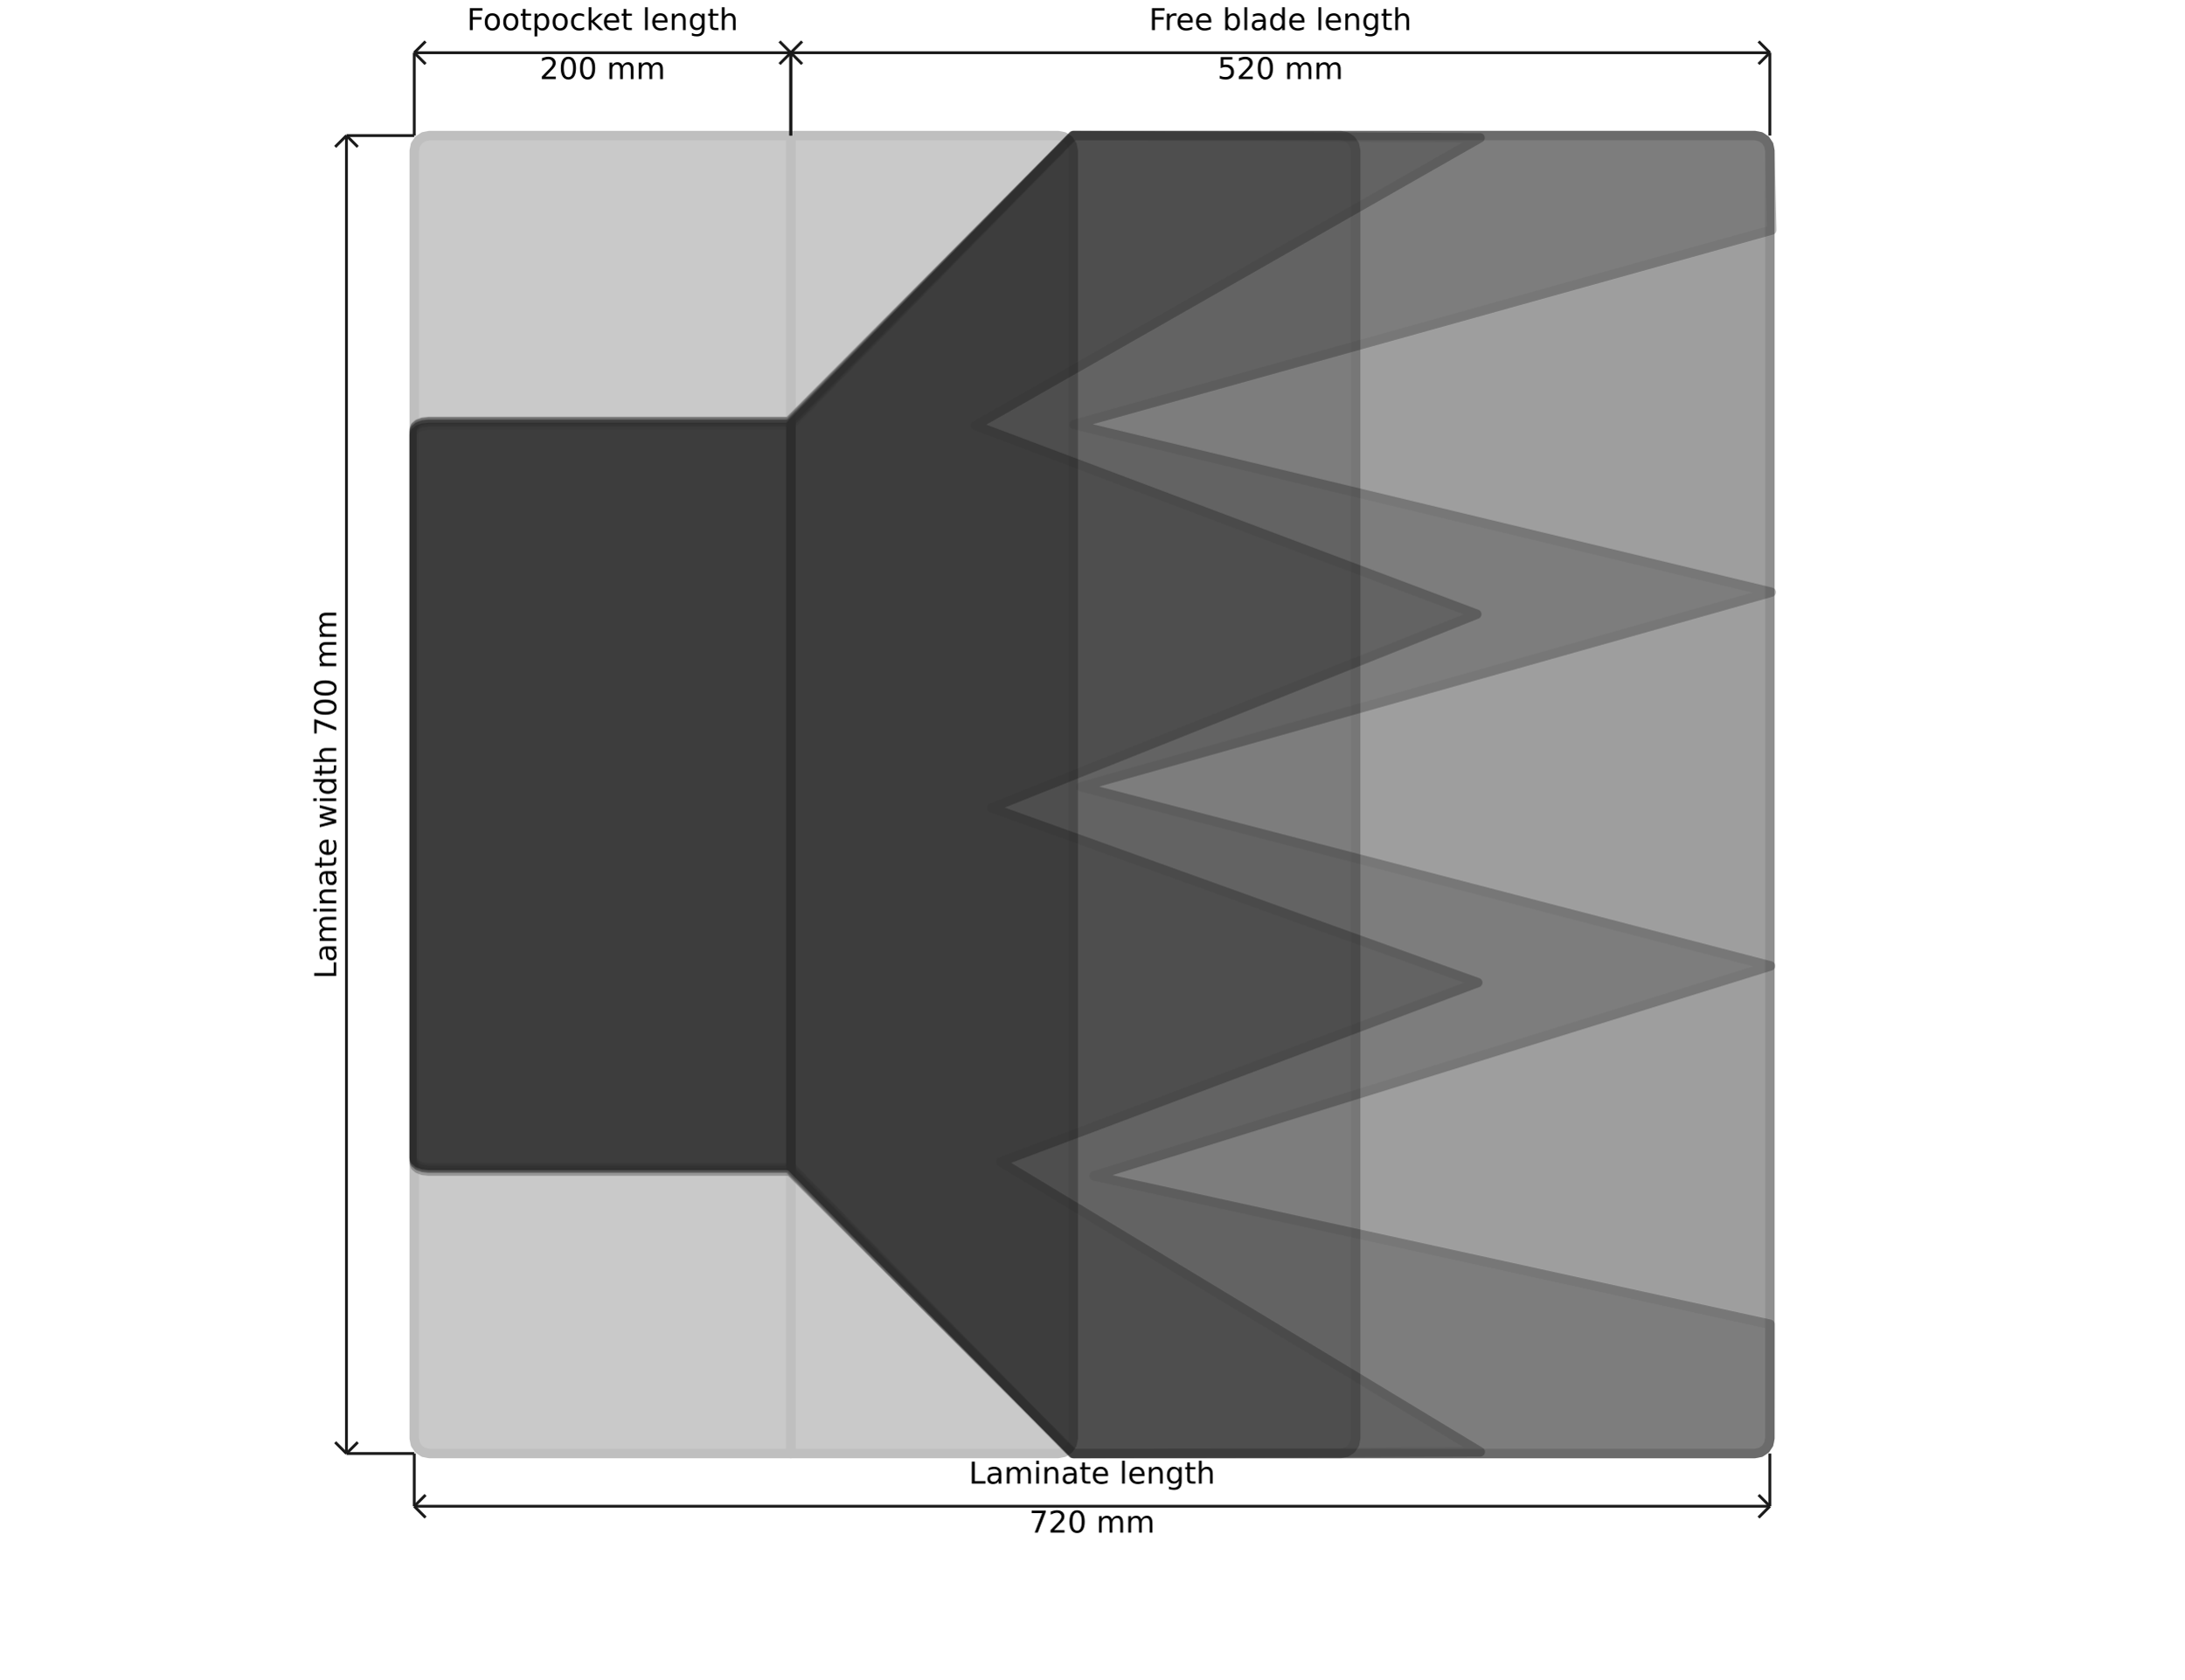
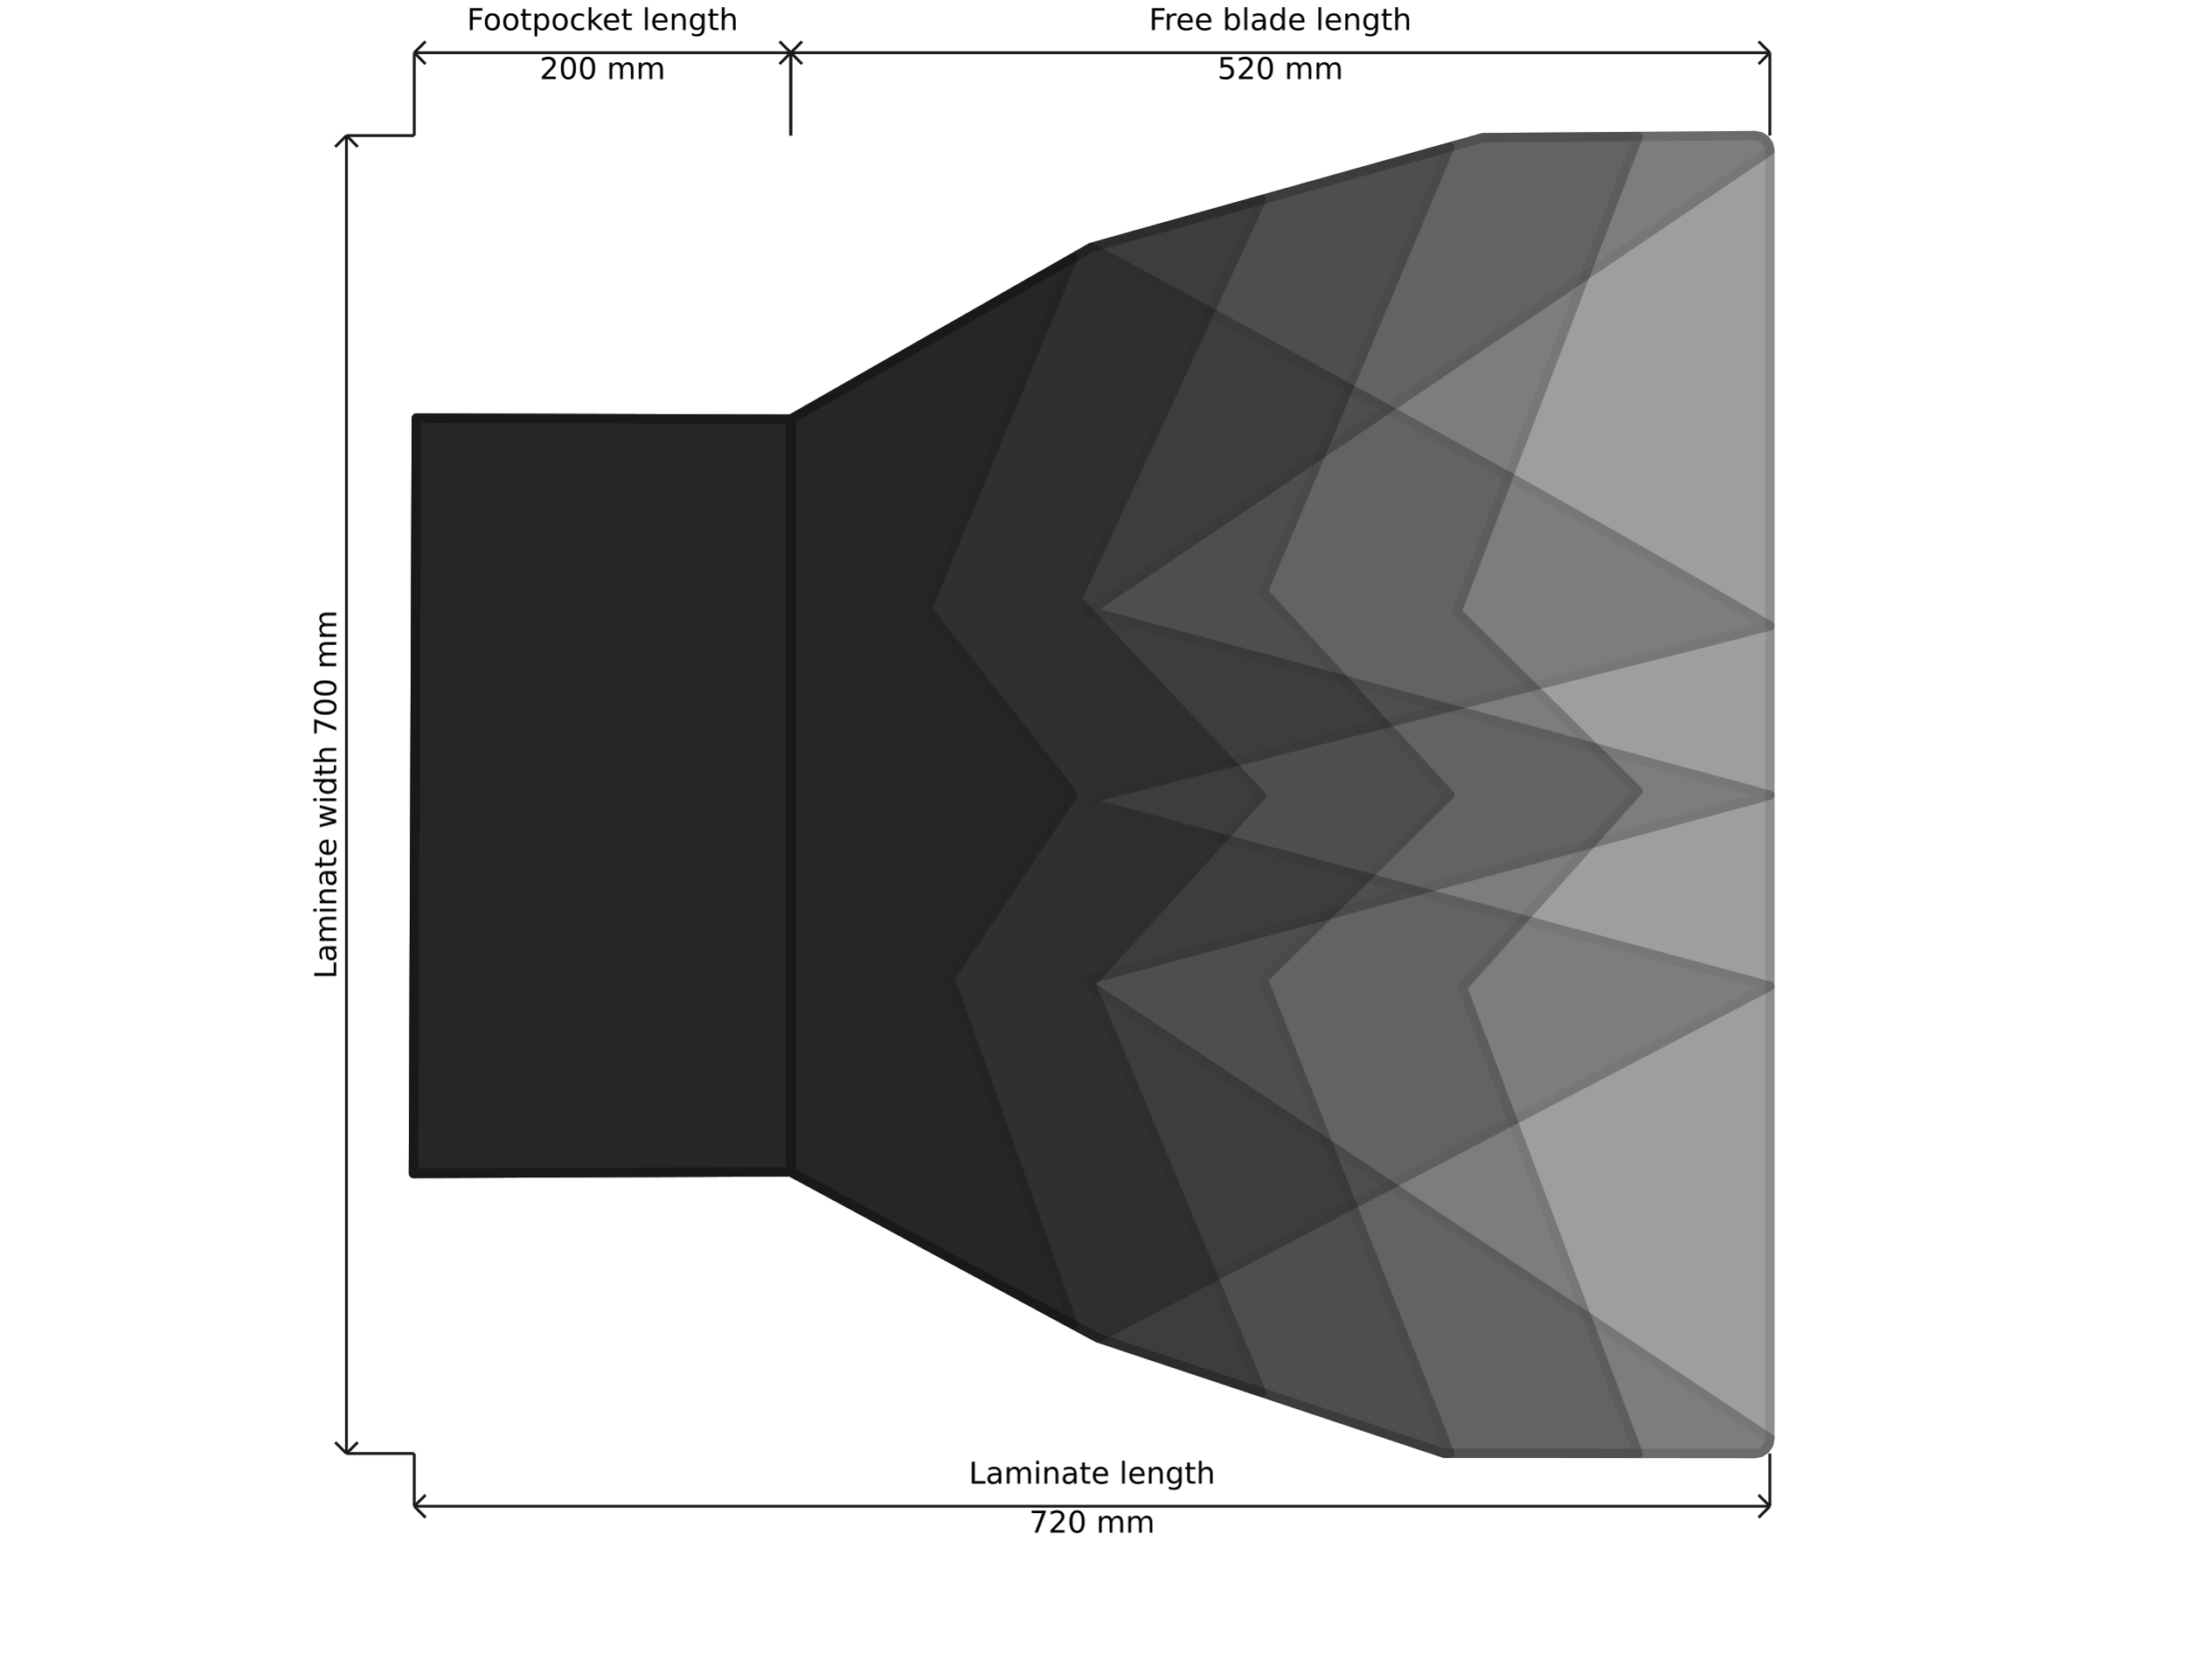
<svg xmlns="http://www.w3.org/2000/svg" width="1160" height="892" viewBox="0 0 1160 892" version="1.1">
  <g transform="translate(220 72)" opacity="0.25" data-layer="L1" data-index="1">
-     <path d="M 200.613,152.909 V 549.136 H 7.436 L 4.355,548.791 1.744,547.81 -6.1741011e-4,546.341 -0.613,544.608 V 157.438 l 0.613,-1.733 1.745,-1.469 2.611,-0.982 3.08,-0.345 z" fill="#000000" stroke="#000000" stroke-width="3.773" fill-opacity="0.85" stroke-linejoin="round" data-layer="L1" data-role="footpocket" data-join-x="200" id="path1" />
-     <path d="M 350.566,0 H 712 l 3.062,0.609 2.595,1.734 1.734,2.595 L 720,8 v 684 l -0.609,3.062 -1.734,2.595 -2.595,1.734 L 712,700 H 349.533 L 200,549.736 V 152.8 Z" fill="#000000" stroke="#000000" stroke-width="5" fill-opacity="0.85" stroke-linejoin="round" data-layer="L1" data-role="blade" id="path2" />
+     <path d="M200,150.631 L200,550.398 L-0.418,551.211 L1.134,150.045 Z" fill="#000000" stroke="#000000" stroke-width="5" fill-opacity="0.85" stroke-linejoin="round" data-layer="L1" data-role="footpocket" data-join-x="200" />
+     <path d="M359.588,59.417 L567.532,1.136 L712,0 L715.062,0.609 L717.657,2.343 L719.391,4.939 L720,8 L720,692 L719.391,695.062 L717.657,697.657 L715.062,699.391 L712,700 L547.086,699.84 L363.07,638.549 L200,550.476 L200,150.642 Z" fill="#000000" stroke="#000000" stroke-width="5" fill-opacity="0.85" stroke-linejoin="round" data-layer="L1" data-role="blade" />
  </g>
  <g transform="translate(220 72)" opacity="0.25" data-layer="L2" data-index="2">
-     <path d="m 200.613,151.601 v 396.227 H 7.436 L 4.355,547.483 1.744,546.501 -6.1728993e-4,545.032 -0.613,543.299 V 156.129 L -6.1728993e-4,154.396 1.744,152.927 l 2.611,-0.982 3.08,-0.345 z" fill="#000000" stroke="#000000" stroke-width="3.773" fill-opacity="0.85" stroke-linejoin="round" data-layer="L2" data-role="footpocket" data-join-x="200" id="path1" />
-     <path d="M 350.054,0 H 492 l 3.062,0.609 2.595,1.734 1.734,2.595 L 500,8 v 684 l -0.609,3.062 -1.734,2.595 -2.595,1.734 L 492,700 H 349.824 L 200,547.427 V 151.375 Z" fill="#000000" stroke="#000000" stroke-width="5" fill-opacity="0.85" stroke-linejoin="round" data-layer="L2" data-role="blade" id="path2" />
+     <path d="M200,150.631 L200,550.398 L-0.418,551.211 L1.134,150.045 Z" fill="#000000" stroke="#000000" stroke-width="5" fill-opacity="0.85" stroke-linejoin="round" data-layer="L2" data-role="footpocket" data-join-x="200" id="path1" />
+     <path d="M 359.588,59.417 567.532,1.136 712,0 l 3.062,0.609 2.595,1.734 1.734,2.595 L 720,8 358.299,252.526 720,350.309 355.451,449.041 720,692 l -0.609,3.062 -1.734,2.595 -2.595,1.734 L 712,700 547.086,699.84 363.07,638.549 200,550.476 V 150.642 Z" fill="#000000" stroke="#000000" stroke-width="5" fill-opacity="0.85" stroke-linejoin="round" data-layer="L2" data-role="blade" id="path2" />
  </g>
  <g transform="translate(220 72)" opacity="0.25" data-layer="L3" data-index="3">
-     <path d="M 200.613,154.357 V 550.583 H 7.436 L 4.355,550.239 1.744,549.257 -6.1769981e-4,547.788 -0.613,546.055 V 158.885 L -6.1769981e-4,157.152 1.744,155.683 4.355,154.701 7.436,154.357 Z" fill="#000000" stroke="#000000" stroke-width="3.773" fill-opacity="0.85" stroke-linejoin="round" data-layer="L3" data-role="footpocket" data-join-x="200" id="path1" />
-     <path d="M 349.994,0 H 712 l 3.062,0.609 2.595,1.734 1.734,2.595 L 720,8 721.023,50.14 350.443,153.491 720.717,242.516 354.235,345.863 720.4,441.026 361.064,552.567 720.097,631.354 720,692 l -0.609,3.062 -1.734,2.595 -2.595,1.734 L 712,700 H 350.369 L 200,550.472 V 153.638 Z" fill="#000000" stroke="#000000" stroke-width="5" fill-opacity="0.85" stroke-linejoin="round" data-layer="L3" data-role="blade" id="path2" />
+     <path d="M200,150.631 L200,550.398 L-0.418,551.211 L1.134,150.045 Z" fill="#000000" stroke="#000000" stroke-width="5" fill-opacity="0.85" stroke-linejoin="round" data-layer="L3" data-role="footpocket" data-join-x="200" id="path1" />
+     <path d="m 359.588,59.417 c 0,0 243.675,131.554 360.412,201.039 L 354.464,353.152 720,451.756 363.07,638.549 200,550.476 V 150.642 Z" fill="#000000" stroke="#000000" stroke-width="5" fill-opacity="0.85" stroke-linejoin="round" data-layer="L3" data-role="blade" id="path2" />
  </g>
  <g transform="translate(220 72)" opacity="0.25" data-layer="L4" data-index="4">
-     <path d="M 200.613,151.198 V 547.424 H 7.436 L 4.355,547.08 1.744,546.098 -6.1772101e-4,544.629 -0.613,542.896 V 155.726 l 0.613,-1.733 1.745,-1.469 2.611,-0.982 3.08,-0.345 z" fill="#000000" stroke="#000000" stroke-width="3.773" fill-opacity="0.85" stroke-linejoin="round" data-layer="L4" data-role="footpocket" data-join-x="200" id="path1" />
-     <path d="M 349.86,0 566.091,1.185 297.979,153.994 564.331,254.209 306.572,357.041 564.869,449.879 311.346,545.094 566.191,699.132 349.929,700 200,547.716 V 150.67 Z" fill="#000000" stroke="#000000" stroke-width="5" fill-opacity="0.85" stroke-linejoin="round" data-layer="L4" data-role="blade" id="path2" />
+     <path d="M200,150.631 L200,550.398 L-0.418,551.211 L1.134,150.045 Z" fill="#000000" stroke="#000000" stroke-width="5" fill-opacity="0.85" stroke-linejoin="round" data-layer="L4" data-role="footpocket" data-join-x="200" id="path1" />
+     <path d="M 359.588,59.417 567.532,1.136 650,0.487 553.8,252.921 650,348.086 556.727,452.375 650,699.94 547.086,699.84 363.07,638.549 200,550.476 V 150.642 Z" fill="#000000" stroke="#000000" stroke-width="5" fill-opacity="0.85" stroke-linejoin="round" data-layer="L4" data-role="blade" id="path2" />
  </g>
  <g transform="translate(220 72)" opacity="0.25" data-layer="L5" data-index="5">
-     <path d="M200,0 L200,700 L8,700 L4.939,699.391 L2.343,697.657 L0.609,695.062 L0,692 L0,8 L0.609,4.939 L2.343,2.343 L4.939,0.609 L8,0 Z" fill="#000000" stroke="#000000" stroke-width="5" fill-opacity="0.85" stroke-linejoin="round" data-layer="L5" data-role="footpocket" data-join-x="200" />
-     <path d="M200,0 L342,0 L345.062,0.609 L347.657,2.343 L349.391,4.939 L350,8 L350,692 L349.391,695.062 L347.657,697.657 L345.062,699.391 L342,700 L200,700 Z" fill="#000000" stroke="#000000" stroke-width="5" fill-opacity="0.85" stroke-linejoin="round" data-layer="L5" data-role="blade" />
+     <path d="M200,150.631 L200,550.398 L-0.418,551.211 L1.134,150.045 Z" fill="#000000" stroke="#000000" stroke-width="5" fill-opacity="0.85" stroke-linejoin="round" data-layer="L5" data-role="footpocket" data-join-x="200" id="path1" />
+     <path d="M 359.588,59.417 550,6.049 450.903,242.238 550,350.143 450.903,448.14 550,699.843 547.086,699.84 363.07,638.549 200,550.476 V 150.642 Z" fill="#000000" stroke="#000000" stroke-width="5" fill-opacity="0.85" stroke-linejoin="round" data-layer="L5" data-role="blade" id="path2" />
  </g>
  <g transform="translate(220 72)" opacity="0.25" data-layer="L6" data-index="6">
-     <path d="M 200.613,152.53 V 548.757 H 7.436 L 4.355,548.412 1.744,547.431 -6.1754931e-4,545.962 -0.613,544.229 V 157.059 L -6.1754931e-4,155.326 1.744,153.857 l 2.611,-0.982 3.08,-0.345 z" fill="#000000" stroke="#000000" stroke-width="3.773" fill-opacity="0.85" stroke-linejoin="round" data-layer="L6" data-role="footpocket" data-join-x="200" id="path1" />
-     <path d="M 349.851,0 H 712 l 3.062,0.609 2.595,1.734 1.734,2.595 L 720,8 v 684 l -0.609,3.062 -1.734,2.595 -2.595,1.734 L 712,700 H 350.315 L 200,548.904 200,152.19 Z" fill="#000000" stroke="#000000" stroke-width="5" fill-opacity="0.85" stroke-linejoin="round" data-layer="L6" data-role="blade" id="path2" />
+     <path d="M200,150.631 L200,550.398 L-0.418,551.211 L1.134,150.045 Z" fill="#000000" stroke="#000000" stroke-width="5" fill-opacity="0.85" stroke-linejoin="round" data-layer="L6" data-role="footpocket" data-join-x="200" id="path1" />
+     <path d="M 359.588,59.417 450,34.077 352.072,246.4 450,350.605 359.358,450.405 450,667.503 363.07,638.549 200,550.476 V 150.642 Z" fill="#000000" stroke="#000000" stroke-width="5" fill-opacity="0.85" stroke-linejoin="round" data-layer="L6" data-role="blade" id="path2" />
+   </g>
+   <g transform="translate(220 72)" opacity="0.25" data-layer="L7" data-index="7">
+     <path d="M200,150.631 L200,550.398 L-0.418,551.211 L1.134,150.045 Z" fill="#000000" stroke="#000000" stroke-width="5" fill-opacity="0.85" stroke-linejoin="round" data-layer="L7" data-role="footpocket" data-join-x="200" id="path1" />
+     <path d="M 350,64.897 272.478,251.391 350,349.954 284.66,447.41 350,631.49 200,550.476 V 150.642 Z" fill="#000000" stroke="#000000" stroke-width="5" fill-opacity="0.85" stroke-linejoin="round" data-layer="L7" data-role="blade" id="path2" />
+   </g>
+   <g transform="translate(220 72)" opacity="0.25" data-layer="L8" data-index="8">
+     <path d="M200,150.631 L200,550.398 L-0.418,551.211 L1.134,150.045 Z" fill="#000000" stroke="#000000" stroke-width="5" fill-opacity="0.85" stroke-linejoin="round" data-layer="L8" data-role="footpocket" data-join-x="200" />
+     <path d="M359.588,59.417 L567.532,1.136 L712,0 L715.062,0.609 L717.657,2.343 L719.391,4.939 L720,8 L720,692 L719.391,695.062 L717.657,697.657 L715.062,699.391 L712,700 L547.086,699.84 L363.07,638.549 L200,550.476 L200,150.642 Z" fill="#000000" stroke="#000000" stroke-width="5" fill-opacity="0.85" stroke-linejoin="round" data-layer="L8" data-role="blade" />
  </g>
  <g data-role="dimension" data-orientation="horizontal">
    <line x1="220" y1="772" x2="220" y2="800" stroke="#1a1a1a" stroke-width="1.5" fill="none" />
    <line x1="940" y1="772" x2="940" y2="800" stroke="#1a1a1a" stroke-width="1.5" fill="none" />
    <line x1="220" y1="800" x2="940" y2="800" stroke="#1a1a1a" stroke-width="1.5" fill="none" />
    <path d="M 220 800 l 6 -6 M 220 800 l 6 6" stroke="#1a1a1a" stroke-width="1.5" fill="none" />
    <path d="M 940 800 l -6 -6 M 940 800 l -6 6" stroke="#1a1a1a" stroke-width="1.5" fill="none" />
    <text x="580" y="788" font-family="'DejaVu Sans', Arial, sans-serif" font-size="16" text-anchor="middle">Laminate length</text>
    <text x="580" y="814" font-family="'DejaVu Sans', Arial, sans-serif" font-size="16" text-anchor="middle">720 mm</text>
  </g>
  <g data-role="dimension" data-orientation="horizontal">
    <line x1="220" y1="72" x2="220" y2="28" stroke="#1a1a1a" stroke-width="1.5" fill="none" />
    <line x1="420" y1="72" x2="420" y2="28" stroke="#1a1a1a" stroke-width="1.5" fill="none" />
    <line x1="220" y1="28" x2="420" y2="28" stroke="#1a1a1a" stroke-width="1.5" fill="none" />
    <path d="M 220 28 l 6 -6 M 220 28 l 6 6" stroke="#1a1a1a" stroke-width="1.5" fill="none" />
    <path d="M 420 28 l -6 -6 M 420 28 l -6 6" stroke="#1a1a1a" stroke-width="1.5" fill="none" />
    <text x="320" y="16" font-family="'DejaVu Sans', Arial, sans-serif" font-size="16" text-anchor="middle">Footpocket length</text>
    <text x="320" y="42" font-family="'DejaVu Sans', Arial, sans-serif" font-size="16" text-anchor="middle">200 mm</text>
  </g>
  <g data-role="dimension" data-orientation="horizontal">
    <line x1="420" y1="72" x2="420" y2="28" stroke="#1a1a1a" stroke-width="1.5" fill="none" />
    <line x1="940" y1="72" x2="940" y2="28" stroke="#1a1a1a" stroke-width="1.5" fill="none" />
    <line x1="420" y1="28" x2="940" y2="28" stroke="#1a1a1a" stroke-width="1.5" fill="none" />
    <path d="M 420 28 l 6 -6 M 420 28 l 6 6" stroke="#1a1a1a" stroke-width="1.5" fill="none" />
    <path d="M 940 28 l -6 -6 M 940 28 l -6 6" stroke="#1a1a1a" stroke-width="1.5" fill="none" />
    <text x="680" y="16" font-family="'DejaVu Sans', Arial, sans-serif" font-size="16" text-anchor="middle">Free blade length</text>
    <text x="680" y="42" font-family="'DejaVu Sans', Arial, sans-serif" font-size="16" text-anchor="middle">520 mm</text>
  </g>
  <g data-role="dimension" data-orientation="vertical">
    <line x1="220" y1="72" x2="184" y2="72" stroke="#1a1a1a" stroke-width="1.5" fill="none" />
    <line x1="220" y1="772" x2="184" y2="772" stroke="#1a1a1a" stroke-width="1.5" fill="none" />
    <line x1="184" y1="72" x2="184" y2="772" stroke="#1a1a1a" stroke-width="1.5" fill="none" />
    <path d="M 184 72 l -6 6 M 184 72 l 6 6" stroke="#1a1a1a" stroke-width="1.5" fill="none" />
    <path d="M 184 772 l -6 -6 M 184 772 l 6 -6" stroke="#1a1a1a" stroke-width="1.5" fill="none" />
    <text x="174" y="422" font-family="'DejaVu Sans', Arial, sans-serif" font-size="16" text-anchor="middle" dominant-baseline="middle" transform="rotate(-90 174 422)">Laminate width 700 mm</text>
  </g>
</svg>
